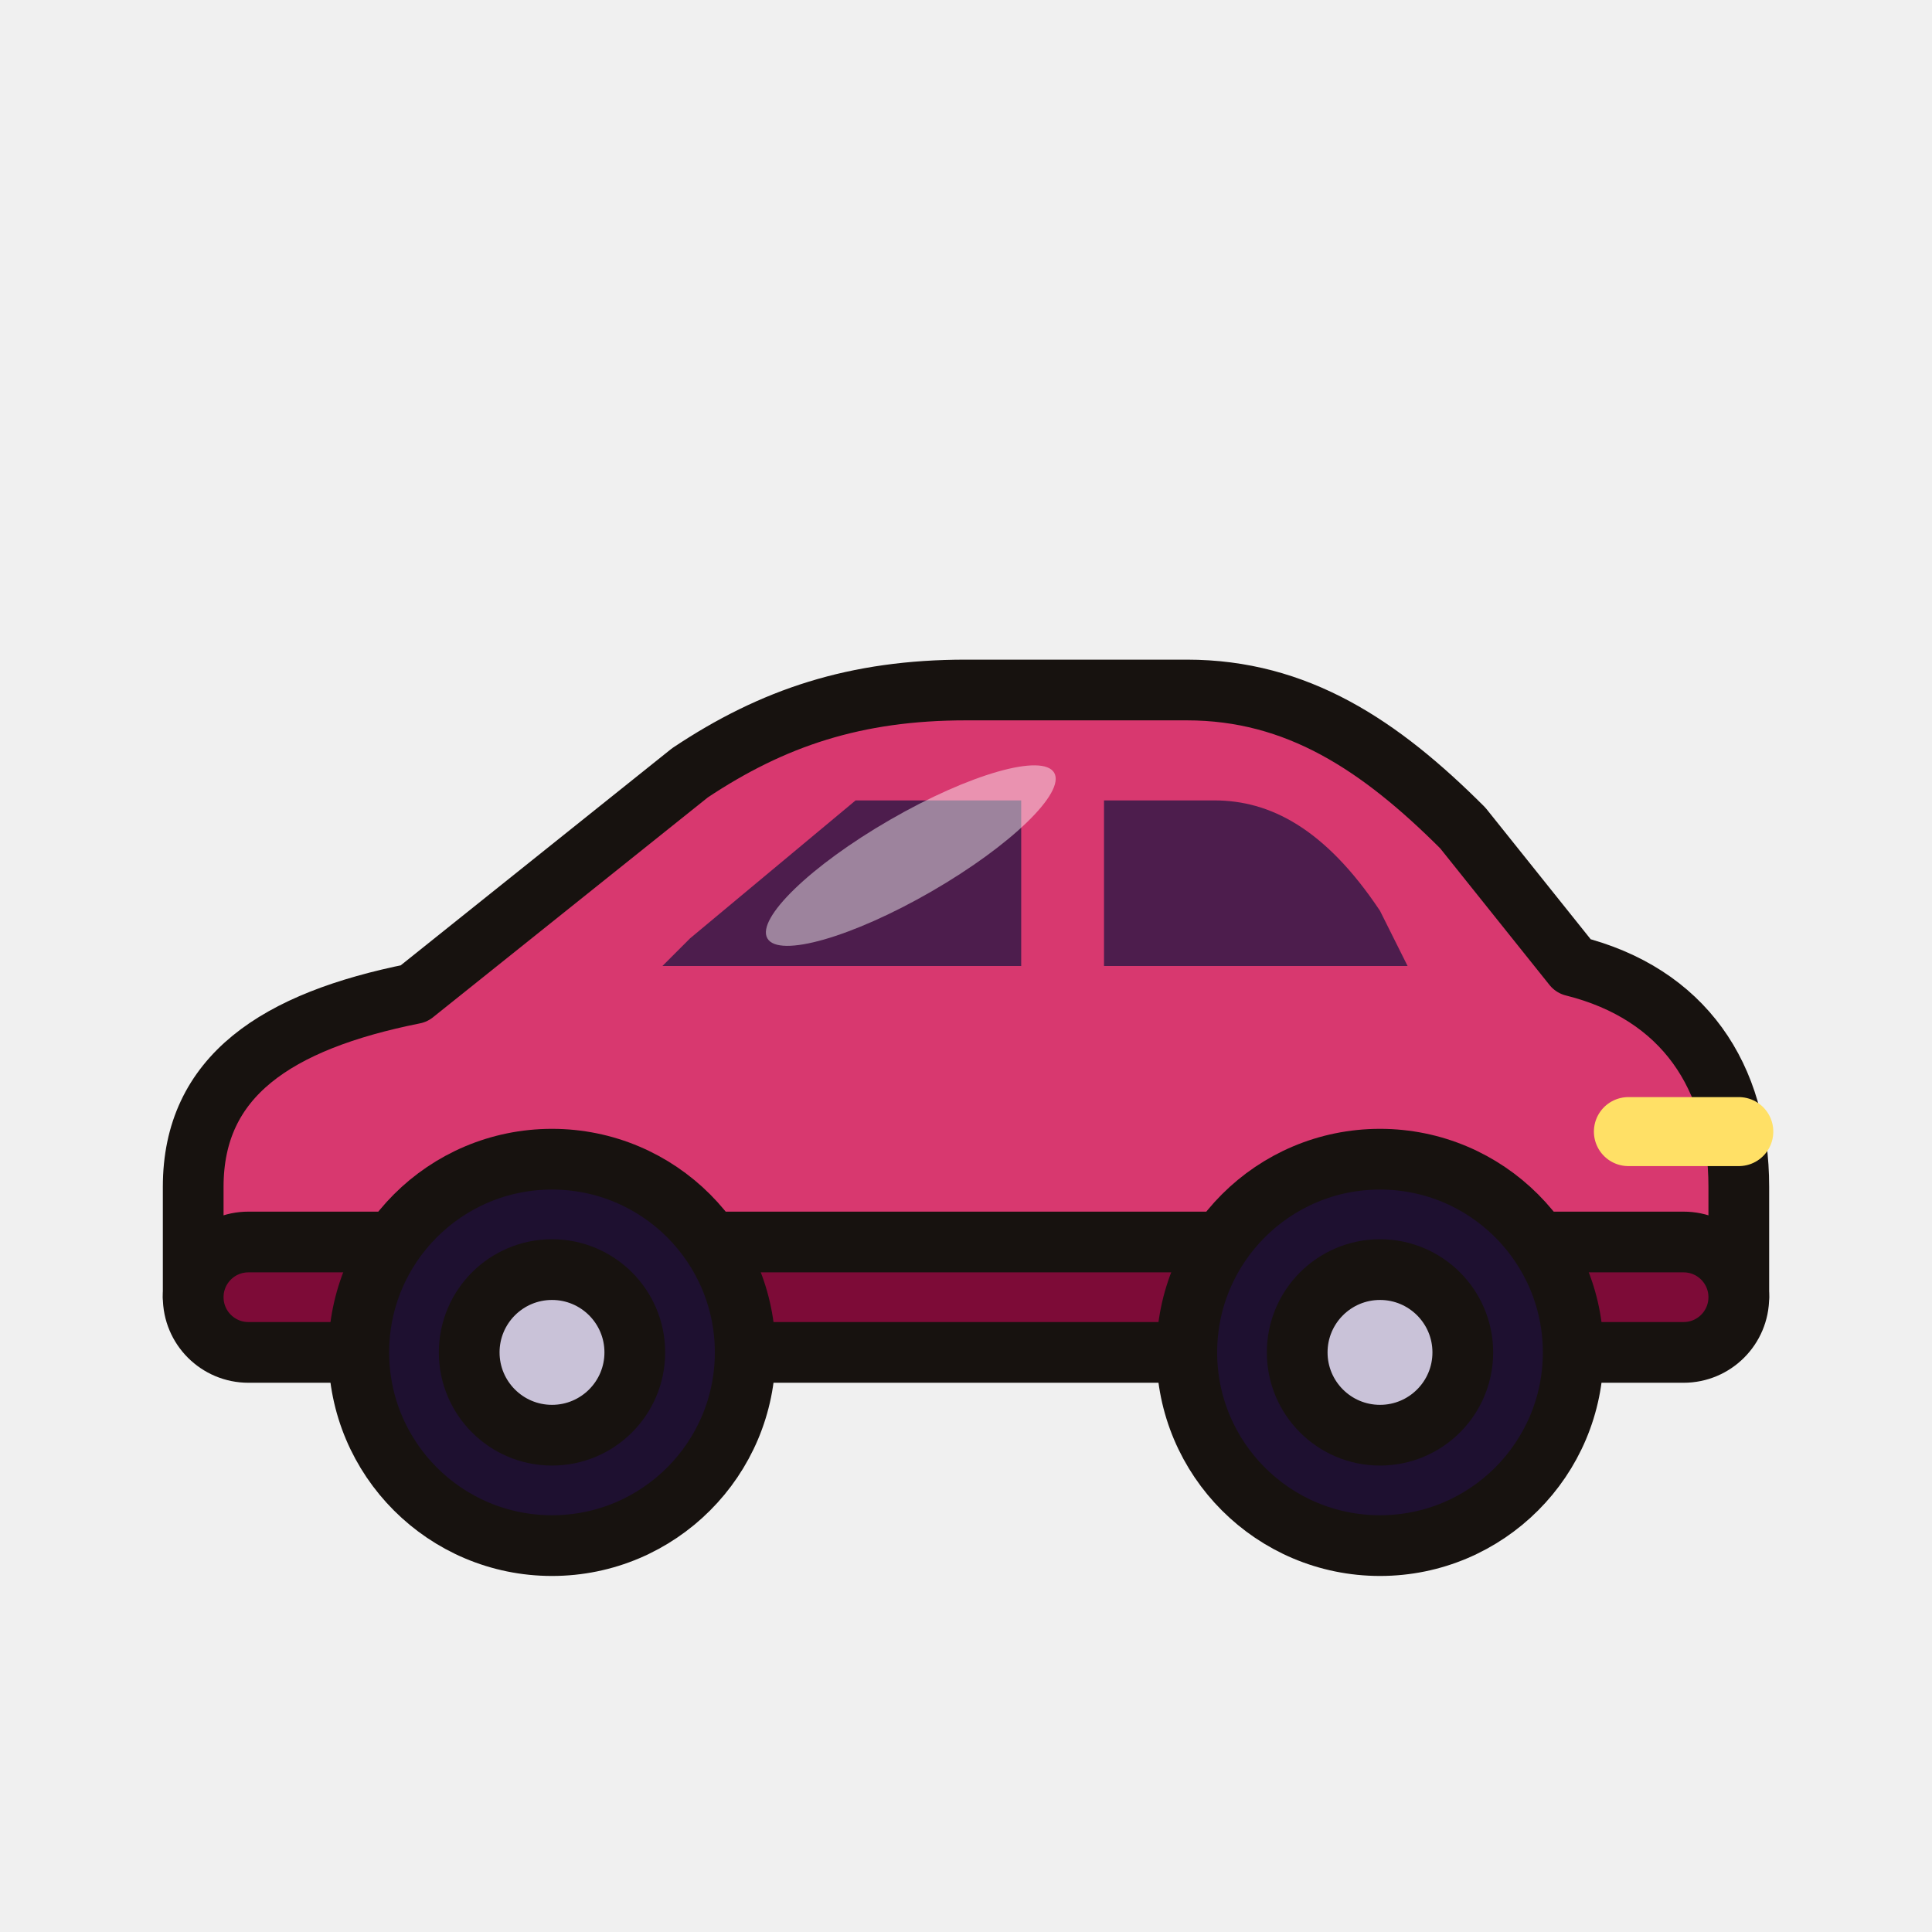
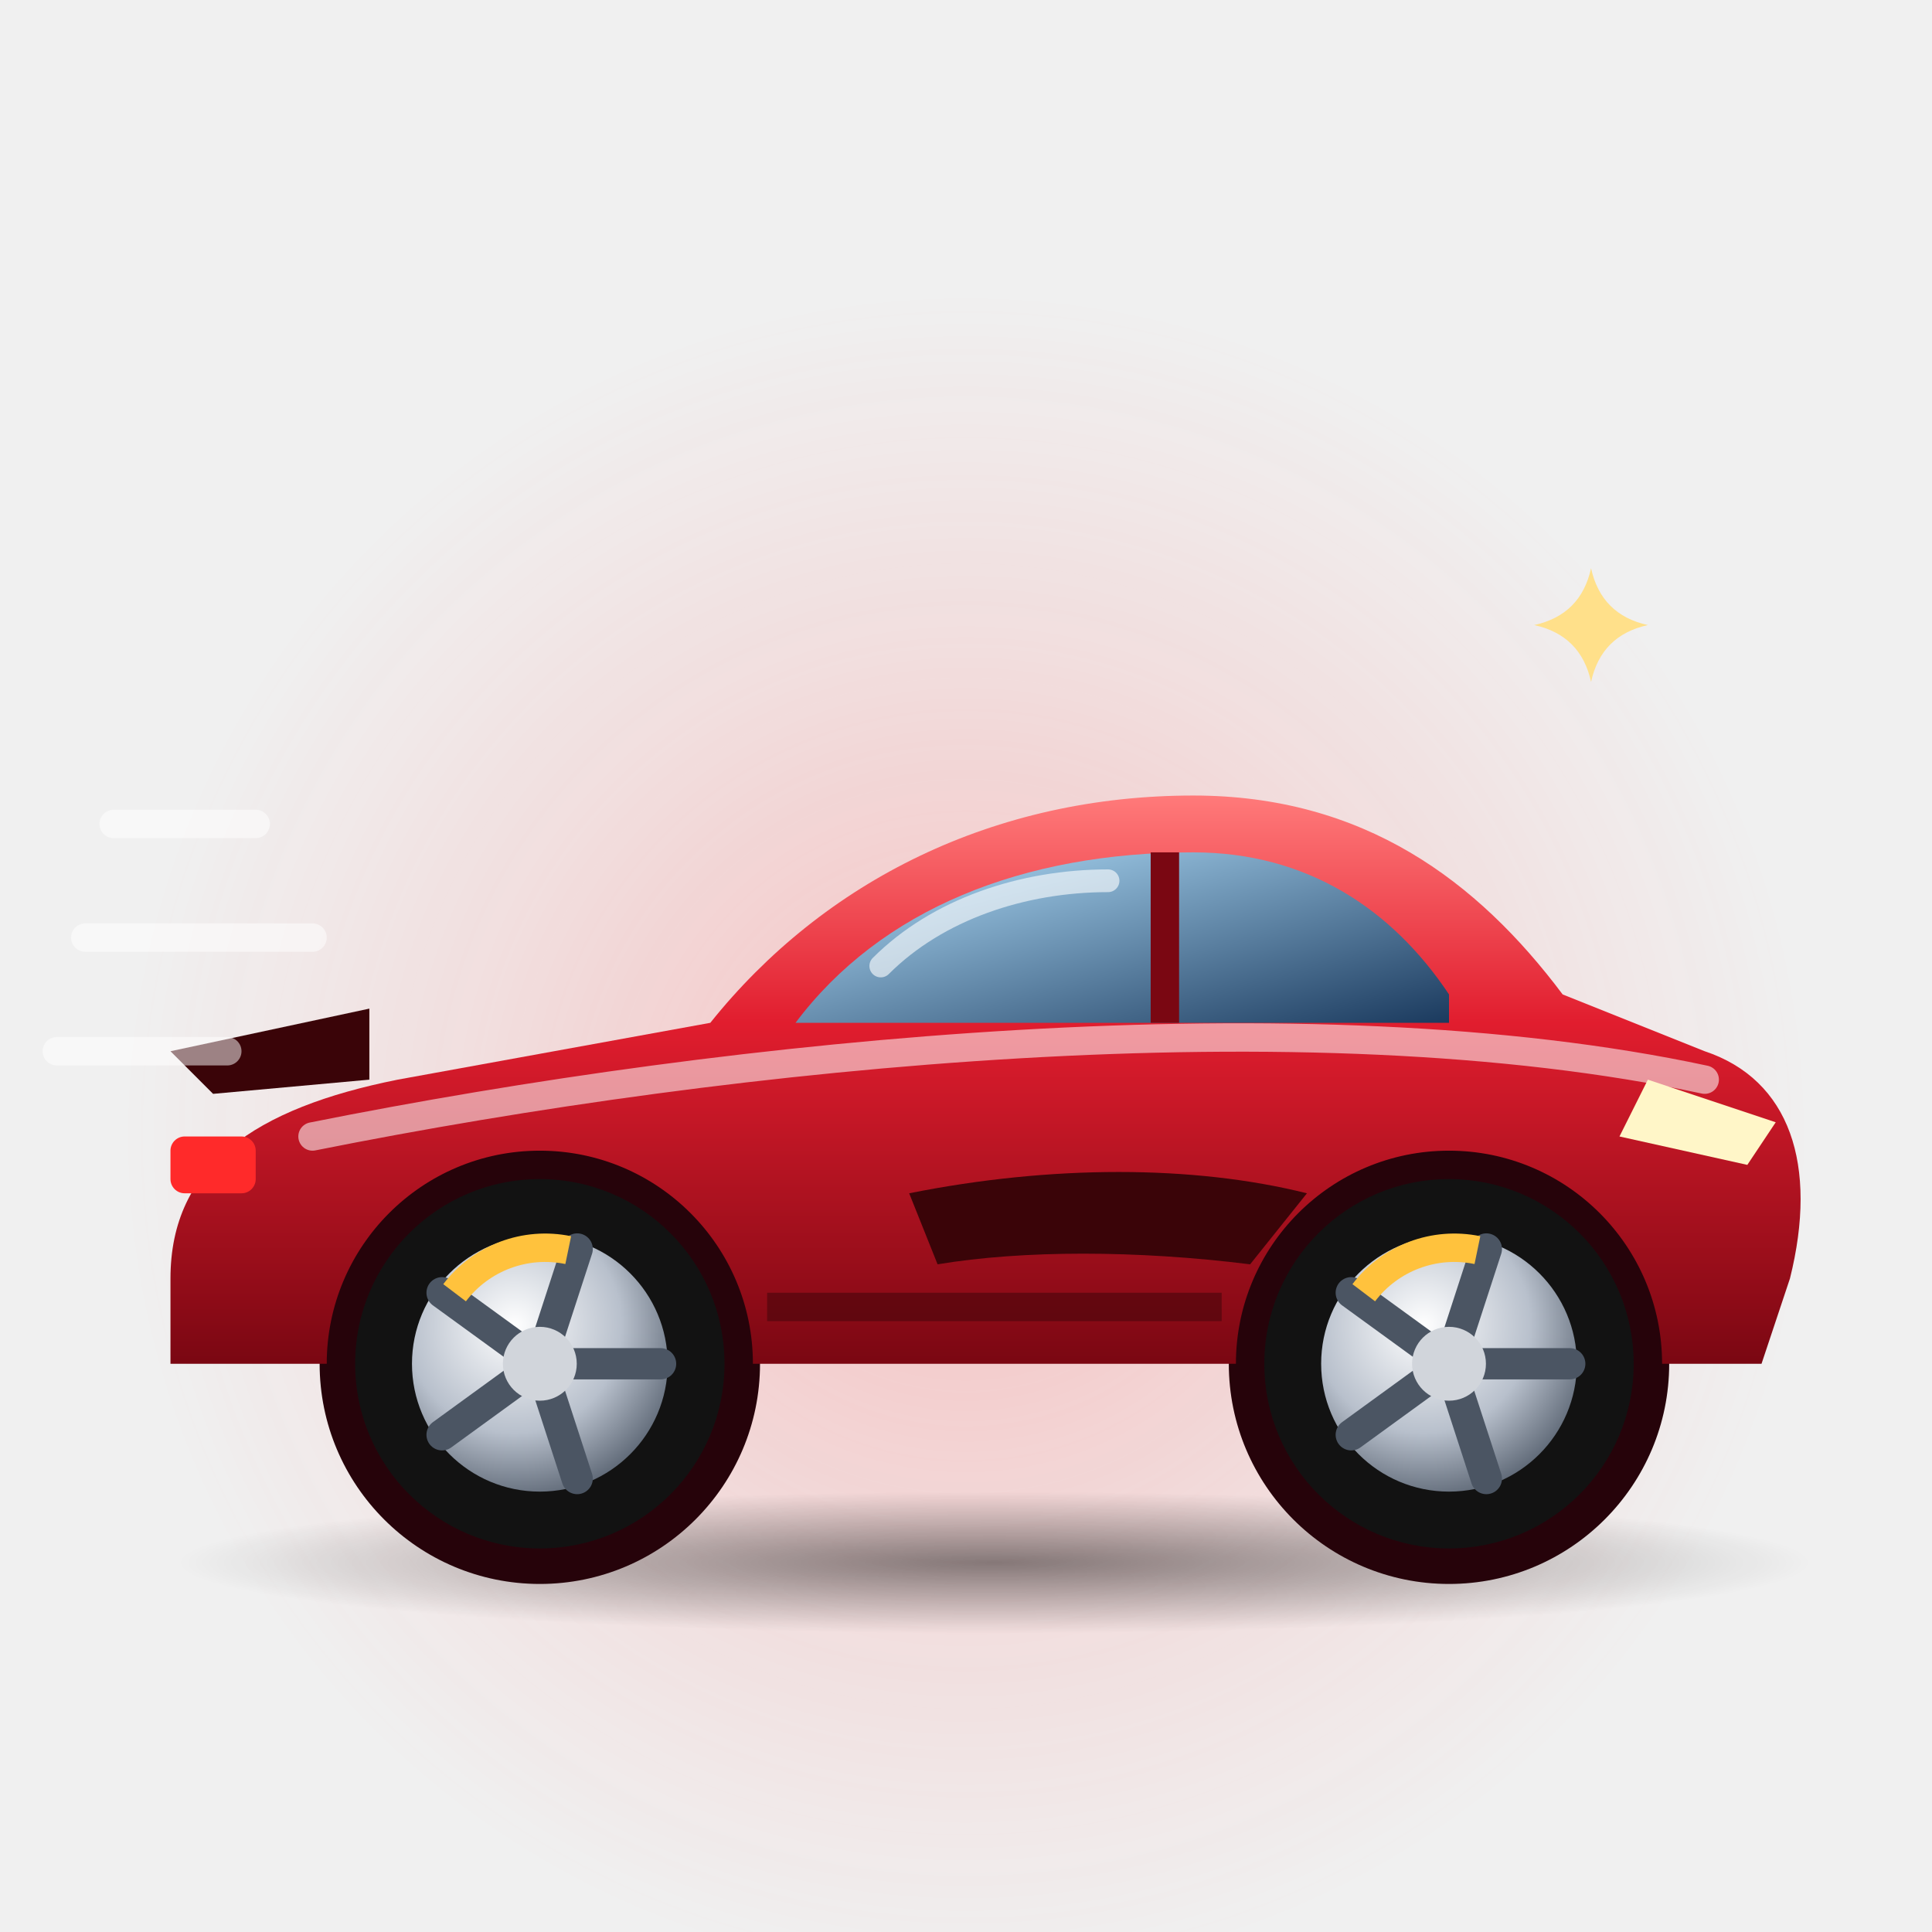
- <svg xmlns="http://www.w3.org/2000/svg" viewBox="-3 -3 70 70">
-   <path d="M4 40c0-4 3-6 8-7l10-8c3-2 6-3 10-3h8c4 0 7 2 10 5l4 5c4 1 6 4 6 8v4H4z" fill="#D8386F" stroke="#17120F" stroke-width="2.2" stroke-linejoin="round" />
-   <path d="M22 31l6-5h6v6H21zM37 26h4c2 0 4 1 6 4l1 2H37z" fill="#2B1745" opacity=".8" />
-   <rect x="4" y="42" width="56" height="4" rx="2" fill="#7D0B37" stroke="#17120F" stroke-width="2.2" stroke-linejoin="round" />
-   <circle cx="17" cy="46" r="7" fill="#1E1030" stroke="#17120F" stroke-width="2.2" stroke-linejoin="round" />
-   <circle cx="17" cy="46" r="3" fill="#C9C2D8" stroke="#17120F" stroke-width="2.2" stroke-linejoin="round" />
-   <circle cx="47" cy="46" r="7" fill="#1E1030" stroke="#17120F" stroke-width="2.2" stroke-linejoin="round" />
-   <circle cx="47" cy="46" r="3" fill="#C9C2D8" stroke="#17120F" stroke-width="2.2" stroke-linejoin="round" />
-   <path d="M56 38h4" stroke="#FFE066" stroke-width="2.5" stroke-linecap="round" />
-   <ellipse cx="30" cy="28" rx="6" ry="1.5" fill="#fff" opacity=".45" transform="rotate(-30 30 28)" />
+ <svg xmlns="http://www.w3.org/2000/svg" viewBox="-4 -4 136 136">
+   <defs>
+     <radialGradient id="sc_hal" cx="0.5" cy="0.5" r="0.5" fx="0.5" fy="0.5">
+       <stop offset="0" stop-color="#FF4D4D" stop-opacity="0.3" />
+       <stop offset="0.6" stop-color="#FF4D4D" stop-opacity="0.105" />
+       <stop offset="1" stop-color="#FF4D4D" stop-opacity="0" />
+     </radialGradient>
+   </defs>
+   <circle cx="64" cy="76" r="60" fill="url(#sc_hal)" />
+   <defs>
+     <radialGradient id="sc_shd" cx="0.5" cy="0.5" r="0.5" fx="0.5" fy="0.5">
+       <stop offset="0" stop-color="#000" stop-opacity="0.45" />
+       <stop offset="1" stop-color="#000" stop-opacity="0" />
+     </radialGradient>
+   </defs>
+   <ellipse cx="66" cy="106" rx="58" ry="5" fill="url(#sc_shd)" />
+   <defs>
+     <linearGradient id="sc_b" x1="0" y1="0" x2="0" y2="1">
+       <stop offset="0" stop-color="#FF7A7A" />
+       <stop offset="0.4" stop-color="#E11D2E" />
+       <stop offset="1" stop-color="#7A0712" />
+     </linearGradient>
+     <linearGradient id="sc_g" x1="0" y1="0" x2="1" y2="1">
+       <stop offset="0" stop-color="#B5E3FF" />
+       <stop offset="1" stop-color="#1B3A5E" />
+     </linearGradient>
+   </defs>
+   <circle cx="34" cy="92" r="15.5" fill="#26030A" />
+   <circle cx="98" cy="92" r="15.5" fill="#26030A" />
+   <path d="M8 86C8 78 14 74 24 72L46 68C54 58 66 52 80 52 92 52 100 58 106 66L116 70C122 72 124 78 122 86L120 92H113A15 15 0 0 0 83 92H49A15 15 0 0 0 19 92H8Z" fill="url(#sc_b)" />
+   <path d="M52 68C58 60 68 56 80 56 88 56 94 60 98 66V68Z" fill="url(#sc_g)" />
+   <path d="M78 56V68" stroke="#7A0712" stroke-width="2" />
+   <path d="M58 64C62 60 68 58 74 58" stroke="#fff" stroke-opacity=".6" stroke-width="1.6" fill="none" stroke-linecap="round" />
+   <path d="M18 76C48 70 88 66 116 72" stroke="#fff" stroke-opacity=".55" stroke-width="2" fill="none" stroke-linecap="round" />
+   <path d="M112 72L121 75 119 78 110 76Z" fill="#FFF6C8" />
+   <rect x="8" y="76" width="6" height="4" rx="1" fill="#FF2A2A" />
+   <path d="M60 80C70 78 80 78 88 80L84 85C76 84 68 84 62 85Z" fill="#3A0408" />
+   <path d="M8 70L22 67V72L11 73Z" fill="#3A0408" />
+   <path d="M50 88H82" stroke="#3A0408" stroke-opacity=".5" stroke-width="2" />
+   <defs>
+     <radialGradient id="wh_r" cx="0.4" cy="0.35" r="0.7" fx="0.4" fy="0.35">
+       <stop offset="0" stop-color="#FFFFFF" />
+       <stop offset="0.6" stop-color="#B8C0CC" />
+       <stop offset="1" stop-color="#5B6573" />
+     </radialGradient>
+   </defs>
+   <g transform="translate(34 92)">
+     <circle r="13" fill="#121212" />
+     <circle r="9" fill="url(#wh_r)" />
+     <path d="M0 0L8.50 0.00" stroke="#4B5563" stroke-width="2.2" stroke-linecap="round" />
+     <path d="M0 0L2.63 8.08" stroke="#4B5563" stroke-width="2.2" stroke-linecap="round" />
+     <path d="M0 0L-6.88 5.00" stroke="#4B5563" stroke-width="2.2" stroke-linecap="round" />
+     <path d="M0 0L-6.88 -5.00" stroke="#4B5563" stroke-width="2.2" stroke-linecap="round" />
+     <path d="M0 0L2.63 -8.08" stroke="#4B5563" stroke-width="2.2" stroke-linecap="round" />
+     <circle r="2.6" fill="#D1D5DB" />
+     <path d="M-6-5A8 8 0 0 1 2-8" stroke="#FFC23D" stroke-width="2" fill="none" />
+   </g>
+   <g transform="translate(98 92)">
+     <circle r="13" fill="#121212" />
+     <circle r="9" fill="url(#wh_r)" />
+     <path d="M0 0L8.50 0.00" stroke="#4B5563" stroke-width="2.2" stroke-linecap="round" />
+     <path d="M0 0L2.63 8.08" stroke="#4B5563" stroke-width="2.2" stroke-linecap="round" />
+     <path d="M0 0L-6.88 5.00" stroke="#4B5563" stroke-width="2.2" stroke-linecap="round" />
+     <path d="M0 0L-6.88 -5.00" stroke="#4B5563" stroke-width="2.2" stroke-linecap="round" />
+     <path d="M0 0L2.63 -8.08" stroke="#4B5563" stroke-width="2.2" stroke-linecap="round" />
+     <circle r="2.6" fill="#D1D5DB" />
+     <path d="M-6-5A8 8 0 0 1 2-8" stroke="#FFC23D" stroke-width="2" fill="none" />
+   </g>
+   <path d="M2 62H18M0 70H12M4 54H14" stroke="#fff" stroke-opacity=".5" stroke-width="2" stroke-linecap="round" />
+   <path d="M108 36 Q108.72 39.28 112 40 Q108.72 40.72 108 44 Q107.28 40.72 104 40 Q107.28 39.28 108 36Z" fill="#FFE08A" opacity="1" />
</svg>
